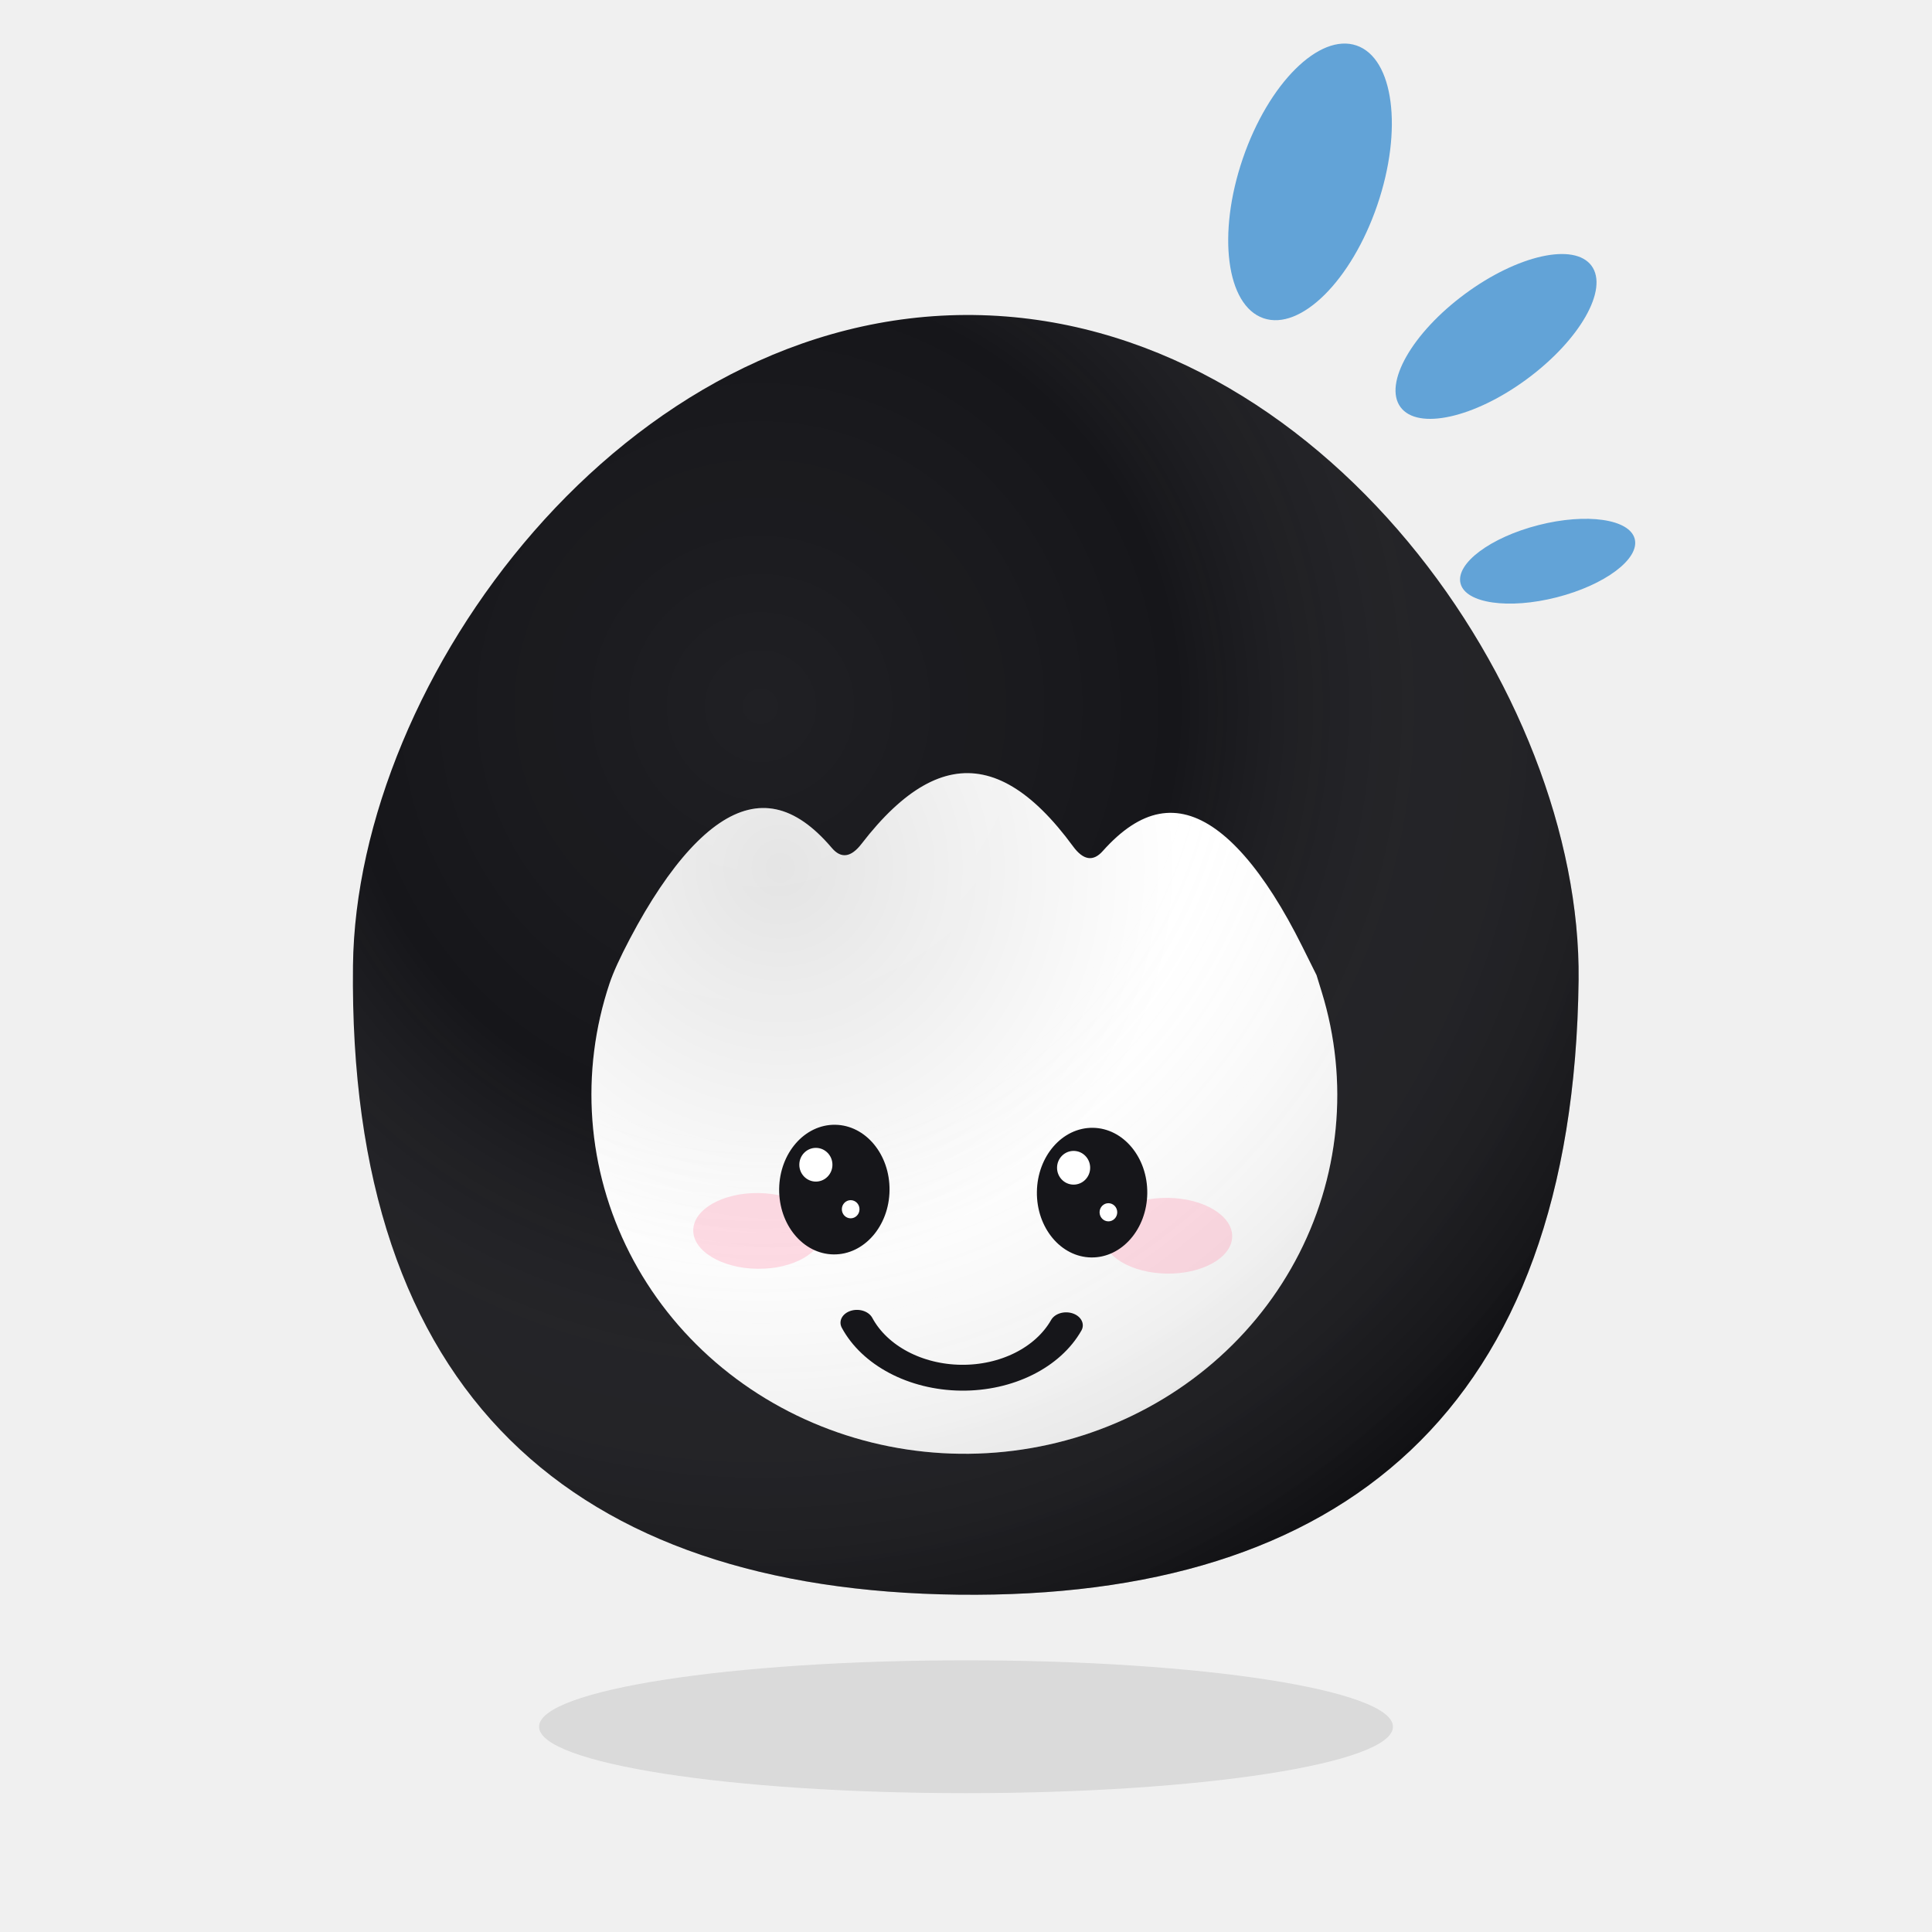
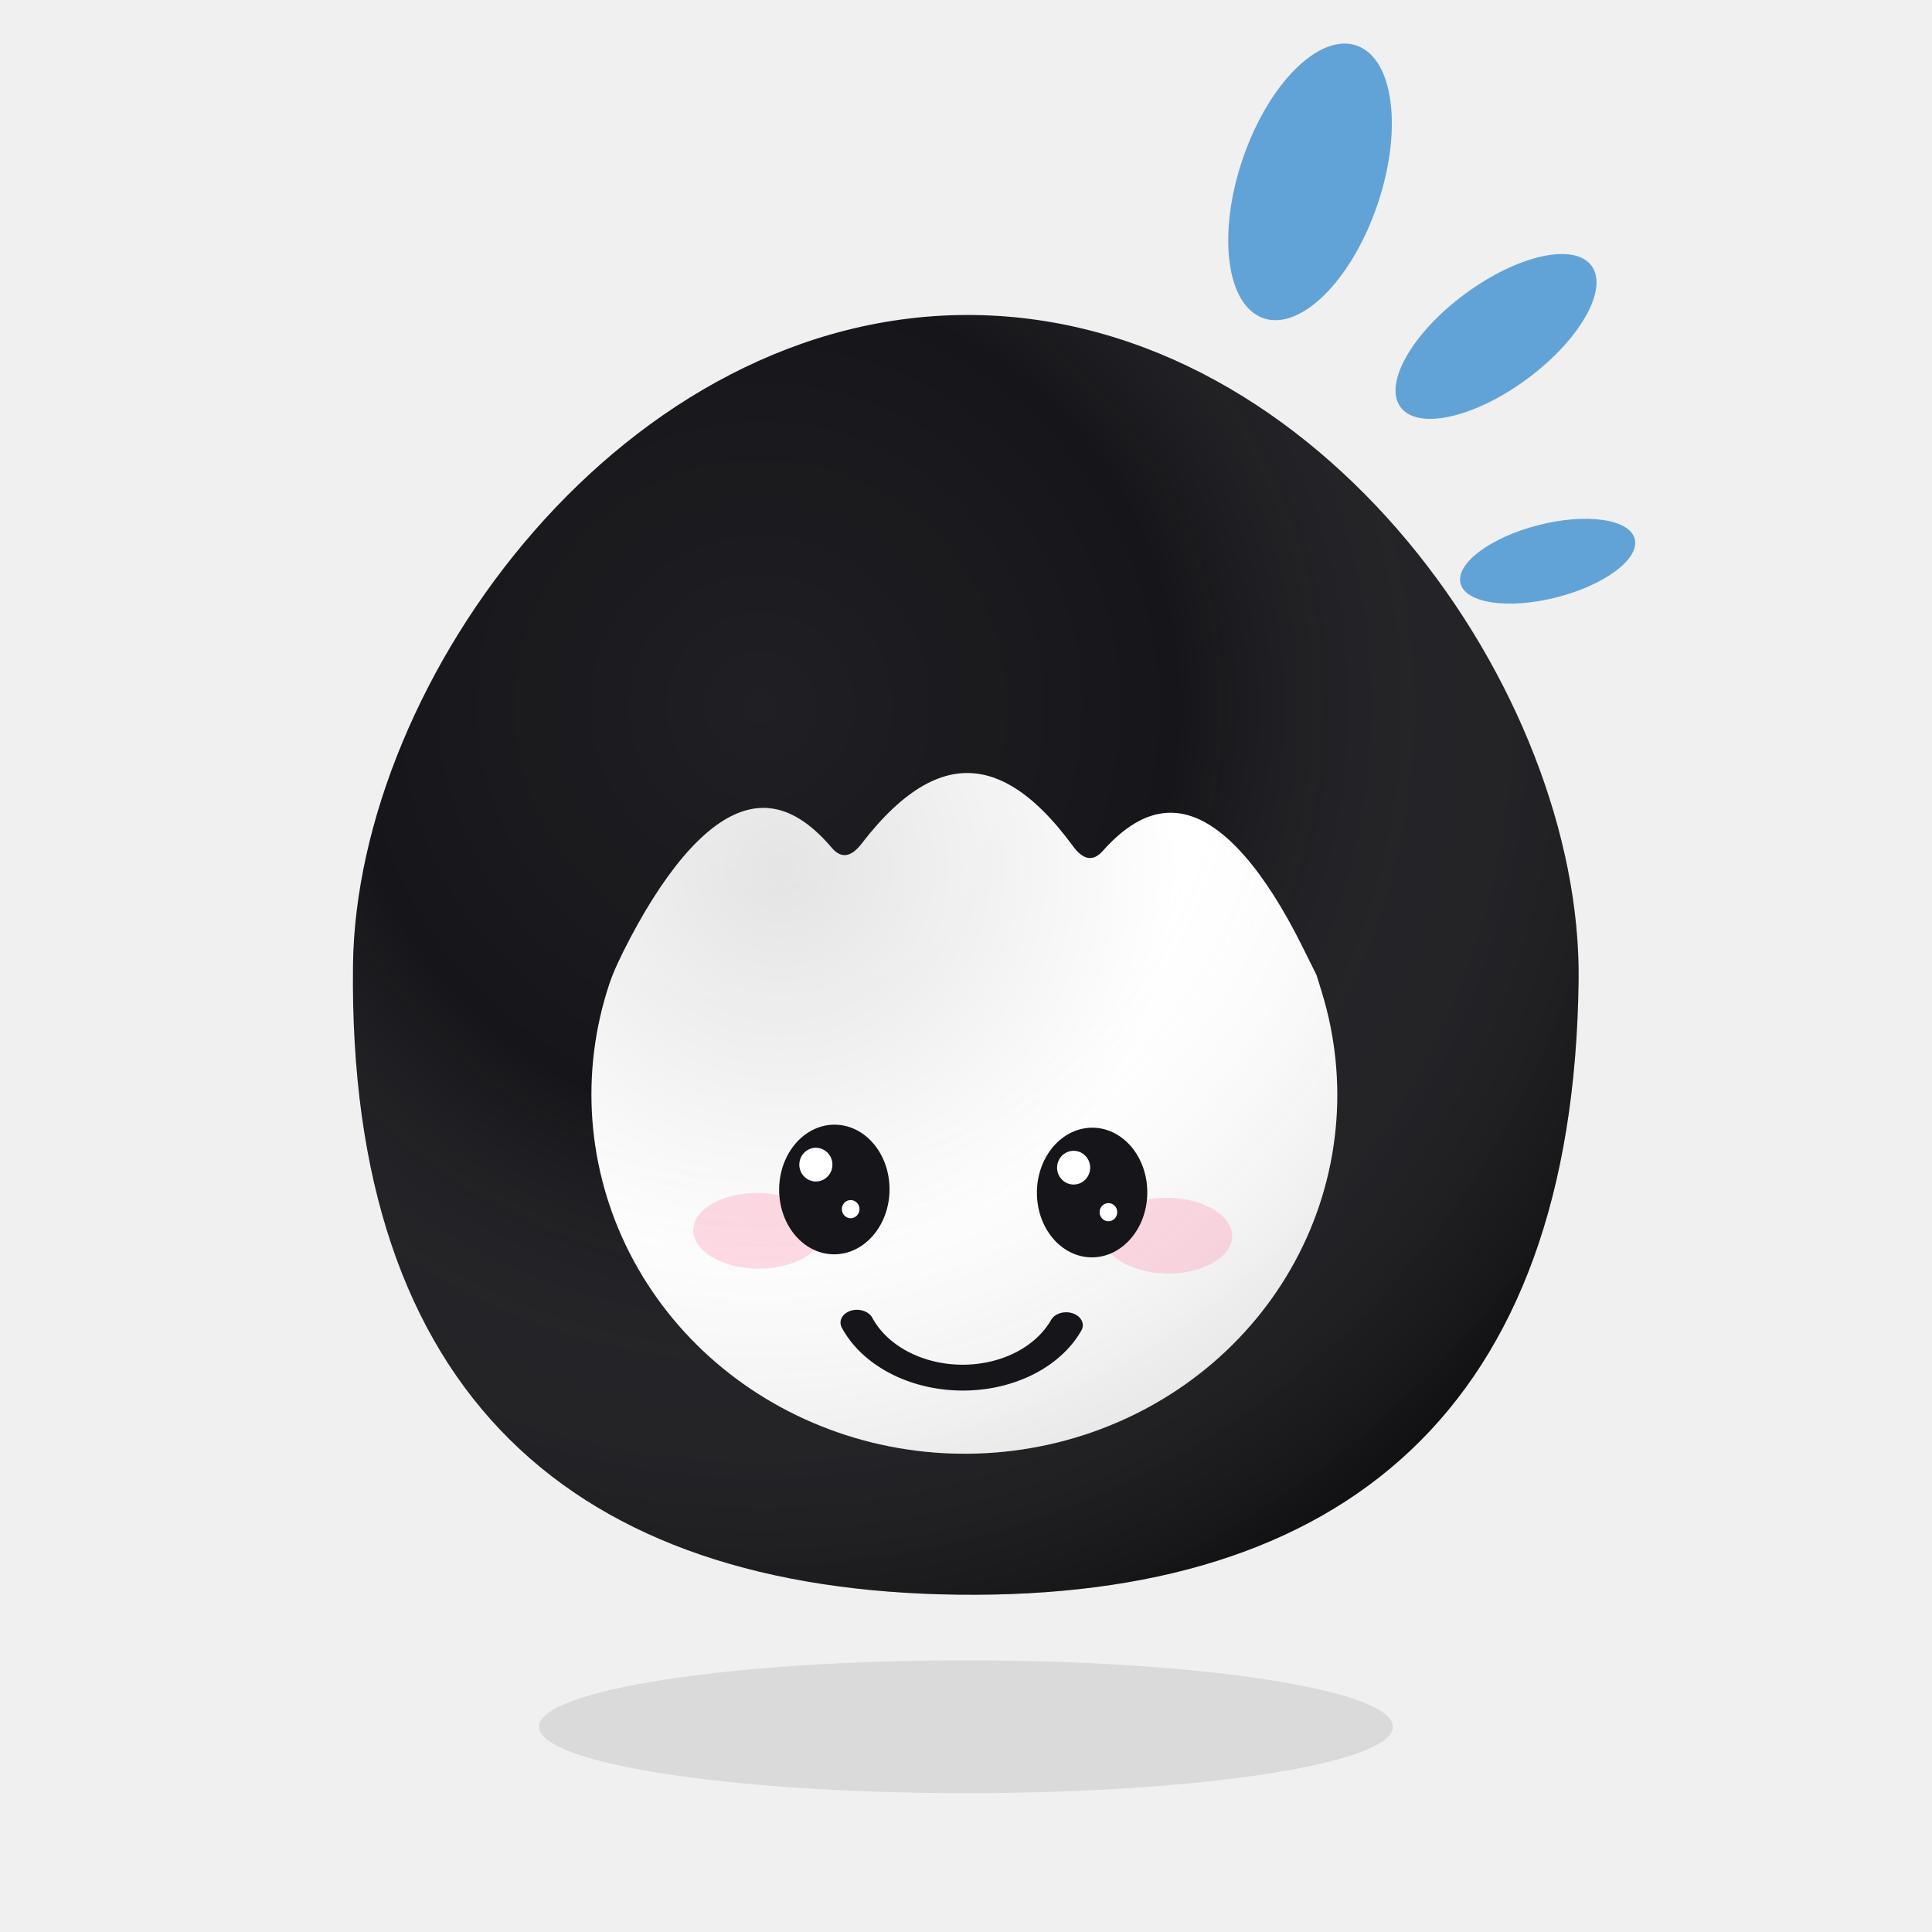
<svg xmlns="http://www.w3.org/2000/svg" width="320" height="320" viewBox="0 0 320 320">
  <defs>
    <radialGradient id="bg0" gradientUnits="userSpaceOnUse" cx="-34" cy="-40" r="162" fx="-34" fy="-40">
      <stop offset="0" stop-color="rgba(255,255,255,0.043)" />
      <stop offset="0.42" stop-color="rgba(255,255,255,0)" />
      <stop offset="1" stop-color="rgba(0,0,0,0.272)" />
    </radialGradient>
    <clipPath id="bc1">
      <path d="M0 -102.44C55.94 -102.44 98.5 -43.025 98.5 2.868C98.5 71.708 61.733 102.44 0 102.44C-61.733 102.44 -98.5 71.708 -98.5 2.868C-98.5 -43.025 -55.94 -102.44 0 -102.44Z" transform="matrix(1.015 0.012 -0.012 1.019 160 158.153)" />
    </clipPath>
    <clipPath id="bc2">
-       <path d="M57.232 2.627Q57.232 2.627 58.102 5.323Q58.973 8.02 59.571 10.783Q60.169 13.546 60.488 16.351Q60.808 19.155 60.847 21.974Q60.885 24.794 60.642 27.602Q60.399 30.41 59.876 33.18Q59.353 35.95 58.556 38.658Q57.76 41.365 56.696 43.983Q55.632 46.602 54.312 49.108Q52.992 51.614 51.428 53.985Q49.864 56.356 48.07 58.57Q46.277 60.783 44.271 62.82Q42.266 64.857 40.067 66.699Q37.867 68.54 35.495 70.171Q33.123 71.801 30.599 73.205Q28.076 74.609 25.424 75.775Q22.773 76.941 20.018 77.858Q17.263 78.776 14.43 79.437Q11.597 80.098 8.711 80.497Q5.825 80.895 2.912 81.029Q0 81.162 -2.912 81.029Q-5.825 80.895 -8.711 80.497Q-11.597 80.098 -14.43 79.437Q-17.263 78.776 -20.018 77.858Q-22.773 76.941 -25.424 75.775Q-28.076 74.609 -30.599 73.205Q-33.123 71.801 -35.495 70.171Q-37.867 68.54 -40.067 66.699Q-42.266 64.857 -44.271 62.82Q-46.277 60.783 -48.07 58.57Q-49.864 56.356 -51.428 53.985Q-52.992 51.614 -54.312 49.108Q-55.632 46.602 -56.696 43.983Q-57.76 41.365 -58.556 38.658Q-59.353 35.95 -59.876 33.18Q-60.399 30.41 -60.642 27.602Q-60.885 24.794 -60.847 21.974Q-60.808 19.155 -60.488 16.351Q-60.169 13.546 -59.571 10.783Q-58.973 8.02 -58.102 5.323Q-57.232 2.627 -54.856 -1.993Q-52.481 -6.613 -50.067 -10.281Q-47.653 -13.948 -45.257 -16.609Q-42.86 -19.27 -40.506 -20.905Q-38.153 -22.539 -35.843 -23.137Q-33.534 -23.734 -31.252 -23.28Q-28.97 -22.825 -26.691 -21.293Q-24.411 -19.761 -22.102 -17.117Q-19.794 -14.474 -17.254 -17.842Q-14.713 -21.21 -12.224 -23.597Q-9.735 -25.984 -7.289 -27.406Q-4.844 -28.828 -2.422 -29.3Q0 -29.772 2.422 -29.3Q4.844 -28.828 7.289 -27.406Q9.735 -25.984 12.224 -23.597Q14.713 -21.21 17.254 -17.842Q19.794 -14.474 22.102 -17.117Q24.411 -19.761 26.691 -21.293Q28.97 -22.825 31.252 -23.28Q33.534 -23.734 35.843 -23.137Q38.153 -22.539 40.506 -20.905Q42.86 -19.27 45.257 -16.609Q47.653 -13.948 50.067 -10.281Q52.481 -6.613 54.856 -1.993Q57.232 2.627 57.232 2.627Z" transform="matrix(1.015 0.012 -0.012 1.019 160 158.153)" />
+       <path d="M57.232 2.614Q57.232 2.614 58.102 5.31Q58.973 8.007 59.571 10.77Q60.169 13.533 60.488 16.338Q60.808 19.143 60.847 21.962Q60.885 24.782 60.642 27.59Q60.399 30.398 59.876 33.169Q59.353 35.939 58.556 38.646Q57.76 41.354 56.696 43.973Q55.632 46.591 54.312 49.098Q52.992 51.604 51.428 53.975Q49.864 56.346 48.07 58.56Q46.277 60.774 44.271 62.811Q42.266 64.848 40.067 66.69Q37.867 68.531 35.495 70.162Q33.123 71.792 30.599 73.196Q28.076 74.6 25.424 75.766Q22.773 76.932 20.018 77.85Q17.263 78.767 14.43 79.428Q11.597 80.089 8.711 80.488Q5.825 80.887 2.912 81.021Q0 81.154 -2.912 81.021Q-5.825 80.887 -8.711 80.488Q-11.597 80.089 -14.43 79.428Q-17.263 78.767 -20.018 77.85Q-22.773 76.932 -25.424 75.766Q-28.076 74.6 -30.599 73.196Q-33.123 71.792 -35.495 70.162Q-37.867 68.531 -40.067 66.69Q-42.266 64.848 -44.271 62.811Q-46.277 60.774 -48.07 58.56Q-49.864 56.346 -51.428 53.975Q-52.992 51.604 -54.312 49.098Q-55.632 46.591 -56.696 43.973Q-57.76 41.354 -58.556 38.646Q-59.353 35.939 -59.876 33.169Q-60.399 30.398 -60.642 27.59Q-60.885 24.782 -60.847 21.962Q-60.808 19.143 -60.488 16.338Q-60.169 13.533 -59.571 10.77Q-58.973 8.007 -58.102 5.31Q-57.232 2.614 -54.856 -2.007Q-52.481 -6.627 -50.067 -10.295Q-47.653 -13.963 -45.257 -16.624Q-42.86 -19.285 -40.506 -20.92Q-38.153 -22.555 -35.843 -23.152Q-33.534 -23.75 -31.252 -23.295Q-28.97 -22.841 -26.691 -21.309Q-24.411 -19.777 -22.102 -17.134Q-19.794 -14.491 -17.254 -17.859Q-14.713 -21.226 -12.224 -23.614Q-9.735 -26.001 -7.289 -27.423Q-4.844 -28.845 -2.422 -29.317Q0 -29.789 2.422 -29.317Q4.844 -28.845 7.289 -27.423Q9.735 -26.001 12.224 -23.614Q14.713 -21.226 17.254 -17.859Q19.794 -14.491 22.102 -17.134Q24.411 -19.777 26.691 -21.309Q28.97 -22.841 31.252 -23.295Q33.534 -23.75 35.843 -23.152Q38.153 -22.555 40.506 -20.92Q42.86 -19.285 45.257 -16.624Q47.653 -13.963 50.067 -10.295Q52.481 -6.627 54.856 -2.007Q57.232 2.614 57.232 2.614Z" transform="matrix(1.015 0.012 -0.012 1.019 160 158.153)" />
    </clipPath>
-     <radialGradient id="bg1" gradientUnits="userSpaceOnUse" cx="-30.461" cy="-13.799" r="108.443" fx="-30.461" fy="-13.799">
+     <radialGradient id="bg1" gradientUnits="userSpaceOnUse" cx="-30.461" cy="-13.813" r="108.451" fx="-30.461" fy="-13.813">
      <stop offset="0" stop-color="rgba(0,0,0,0.112)" />
      <stop offset="0.6" stop-color="rgba(0,0,0,0)" />
    </radialGradient>
    <radialGradient id="bg2" gradientUnits="userSpaceOnUse" cx="-34" cy="-40" r="162" fx="-34" fy="-40">
      <stop offset="0" stop-color="rgba(255,255,255,0.1)" />
      <stop offset="0.42" stop-color="rgba(255,255,255,0)" />
      <stop offset="1" stop-color="rgba(0,0,0,0.2)" />
    </radialGradient>
  </defs>
  <path d="M70.715 126C70.715 132.075 39.055 137 0 137C-39.055 137 -70.715 132.075 -70.715 126C-70.715 119.925 -39.055 115 0 115C39.055 115 70.715 119.925 70.715 126" fill="rgba(22,22,26,0.13)" fill-opacity="0.8" transform="matrix(1 0 0 1 160 160)" />
  <path d="M0 -104C56.792 -104 100 -43.68 100 2.912C100 72.8 62.674 104 0 104C-62.674 104 -100 72.8 -100 2.912C-100 -43.68 -56.792 -104 0 -104Z" fill="#16161A" transform="matrix(1.015 0.012 -0.012 1.019 160 158.153)" />
  <path d="M0 -104C56.792 -104 100 -43.68 100 2.912C100 72.8 62.674 104 0 104C-62.674 104 -100 72.8 -100 2.912C-100 -43.68 -56.792 -104 0 -104Z" fill="url(#bg0)" transform="matrix(1.015 0.012 -0.012 1.019 160 158.153)" />
  <g clip-path="url(#bc1)">
-     <path d="M57.232 2.627Q57.232 2.627 58.102 5.323Q58.973 8.02 59.571 10.783Q60.169 13.546 60.488 16.351Q60.808 19.155 60.847 21.974Q60.885 24.794 60.642 27.602Q60.399 30.41 59.876 33.18Q59.353 35.95 58.556 38.658Q57.76 41.365 56.696 43.983Q55.632 46.602 54.312 49.108Q52.992 51.614 51.428 53.985Q49.864 56.356 48.07 58.57Q46.277 60.783 44.271 62.82Q42.266 64.857 40.067 66.699Q37.867 68.54 35.495 70.171Q33.123 71.801 30.599 73.205Q28.076 74.609 25.424 75.775Q22.773 76.941 20.018 77.858Q17.263 78.776 14.43 79.437Q11.597 80.098 8.711 80.497Q5.825 80.895 2.912 81.029Q0 81.162 -2.912 81.029Q-5.825 80.895 -8.711 80.497Q-11.597 80.098 -14.43 79.437Q-17.263 78.776 -20.018 77.858Q-22.773 76.941 -25.424 75.775Q-28.076 74.609 -30.599 73.205Q-33.123 71.801 -35.495 70.171Q-37.867 68.54 -40.067 66.699Q-42.266 64.857 -44.271 62.82Q-46.277 60.783 -48.07 58.57Q-49.864 56.356 -51.428 53.985Q-52.992 51.614 -54.312 49.108Q-55.632 46.602 -56.696 43.983Q-57.76 41.365 -58.556 38.658Q-59.353 35.95 -59.876 33.18Q-60.399 30.41 -60.642 27.602Q-60.885 24.794 -60.847 21.974Q-60.808 19.155 -60.488 16.351Q-60.169 13.546 -59.571 10.783Q-58.973 8.02 -58.102 5.323Q-57.232 2.627 -54.856 -1.993Q-52.481 -6.613 -50.067 -10.281Q-47.653 -13.948 -45.257 -16.609Q-42.86 -19.27 -40.506 -20.905Q-38.153 -22.539 -35.843 -23.137Q-33.534 -23.734 -31.252 -23.28Q-28.97 -22.825 -26.691 -21.293Q-24.411 -19.761 -22.102 -17.117Q-19.794 -14.474 -17.254 -17.842Q-14.713 -21.21 -12.224 -23.597Q-9.735 -25.984 -7.289 -27.406Q-4.844 -28.828 -2.422 -29.3Q0 -29.772 2.422 -29.3Q4.844 -28.828 7.289 -27.406Q9.735 -25.984 12.224 -23.597Q14.713 -21.21 17.254 -17.842Q19.794 -14.474 22.102 -17.117Q24.411 -19.761 26.691 -21.293Q28.97 -22.825 31.252 -23.28Q33.534 -23.734 35.843 -23.137Q38.153 -22.539 40.506 -20.905Q42.86 -19.27 45.257 -16.609Q47.653 -13.948 50.067 -10.281Q52.481 -6.613 54.856 -1.993Q57.232 2.627 57.232 2.627Z" fill="#FFFFFF" transform="matrix(1.015 0.012 -0.012 1.019 160 158.153)" />
+     <path d="M57.232 2.614Q57.232 2.614 58.102 5.31Q58.973 8.007 59.571 10.77Q60.169 13.533 60.488 16.338Q60.808 19.143 60.847 21.962Q60.885 24.782 60.642 27.59Q60.399 30.398 59.876 33.169Q59.353 35.939 58.556 38.646Q57.76 41.354 56.696 43.973Q55.632 46.591 54.312 49.098Q52.992 51.604 51.428 53.975Q49.864 56.346 48.07 58.56Q46.277 60.774 44.271 62.811Q42.266 64.848 40.067 66.69Q37.867 68.531 35.495 70.162Q33.123 71.792 30.599 73.196Q28.076 74.6 25.424 75.766Q22.773 76.932 20.018 77.85Q17.263 78.767 14.43 79.428Q11.597 80.089 8.711 80.488Q5.825 80.887 2.912 81.021Q0 81.154 -2.912 81.021Q-5.825 80.887 -8.711 80.488Q-11.597 80.089 -14.43 79.428Q-17.263 78.767 -20.018 77.85Q-22.773 76.932 -25.424 75.766Q-28.076 74.6 -30.599 73.196Q-33.123 71.792 -35.495 70.162Q-37.867 68.531 -40.067 66.69Q-42.266 64.848 -44.271 62.811Q-46.277 60.774 -48.07 58.56Q-49.864 56.346 -51.428 53.975Q-52.992 51.604 -54.312 49.098Q-55.632 46.591 -56.696 43.973Q-57.76 41.354 -58.556 38.646Q-59.353 35.939 -59.876 33.169Q-60.399 30.398 -60.642 27.59Q-60.885 24.782 -60.847 21.962Q-60.808 19.143 -60.488 16.338Q-60.169 13.533 -59.571 10.77Q-58.973 8.007 -58.102 5.31Q-57.232 2.614 -54.856 -2.007Q-52.481 -6.627 -50.067 -10.295Q-47.653 -13.963 -45.257 -16.624Q-42.86 -19.285 -40.506 -20.92Q-38.153 -22.555 -35.843 -23.152Q-33.534 -23.75 -31.252 -23.295Q-28.97 -22.841 -26.691 -21.309Q-24.411 -19.777 -22.102 -17.134Q-19.794 -14.491 -17.254 -17.859Q-14.713 -21.226 -12.224 -23.614Q-9.735 -26.001 -7.289 -27.423Q-4.844 -28.845 -2.422 -29.317Q0 -29.789 2.422 -29.317Q4.844 -28.845 7.289 -27.423Q9.735 -26.001 12.224 -23.614Q14.713 -21.226 17.254 -17.859Q19.794 -14.491 22.102 -17.134Q24.411 -19.777 26.691 -21.309Q28.97 -22.841 31.252 -23.295Q33.534 -23.75 35.843 -23.152Q38.153 -22.555 40.506 -20.92Q42.86 -19.285 45.257 -16.624Q47.653 -13.963 50.067 -10.295Q52.481 -6.627 54.856 -2.007Q57.232 2.614 57.232 2.614Z" fill="#FFFFFF" transform="matrix(1.015 0.012 -0.012 1.019 160 158.153)" />
    <g clip-path="url(#bc2)">
-       <path d="M97.476 22.544C97.476 76.378 53.834 120.02 0 120.02C-53.834 120.02 -97.476 76.378 -97.476 22.544C-97.476 -31.29 -53.834 -74.932 0 -74.932C53.834 -74.932 97.476 -31.29 97.476 22.544" fill="url(#bg1)" transform="matrix(1.015 0.012 -0.012 1.019 160 158.153)" />
+       <path d="M97.476 22.532C97.476 76.366 53.834 120.008 0 120.008C-53.834 120.008 -97.476 76.366 -97.476 22.532C-97.476 -31.302 -53.834 -74.944 0 -74.944C53.834 -74.944 97.476 -31.302 97.476 22.532" fill="url(#bg1)" transform="matrix(1.015 0.012 -0.012 1.019 160 158.153)" />
    </g>
    <g clip-path="url(#bc2)">
-       <path d="M97.476 22.544C97.476 76.378 53.834 120.02 0 120.02C-53.834 120.02 -97.476 76.378 -97.476 22.544C-97.476 -31.29 -53.834 -74.932 0 -74.932C53.834 -74.932 97.476 -31.29 97.476 22.544" fill="url(#bg2)" transform="matrix(1.015 0.012 -0.012 1.019 160 158.153)" />
+       <path d="M97.476 22.532C97.476 76.366 53.834 120.008 0 120.008C-53.834 120.008 -97.476 76.366 -97.476 22.532C-97.476 -31.302 -53.834 -74.944 0 -74.944C53.834 -74.944 97.476 -31.302 97.476 22.532" fill="url(#bg2)" transform="matrix(1.015 0.012 -0.012 1.019 160 158.153)" />
    </g>
    <g clip-path="url(#bc2)">
-       <path d="M11.5 0C11.5 3.866 6.351 7 0 7C-6.351 7 -11.5 3.866 -11.5 0C-11.5 -3.866 -6.351 -7 0 -7C6.351 -7 11.5 -3.866 11.5 0" fill="rgba(255,138,168,0.42)" fill-opacity="0.7" transform="matrix(0.932 0.011 -0.011 0.896 125.542 203.878)" />
-       <path d="M11.5 0C11.5 3.866 6.351 7 0 7C-6.351 7 -11.5 3.866 -11.5 0C-11.5 -3.866 -6.351 -7 0 -7C6.351 -7 11.5 -3.866 11.5 0" fill="rgba(255,138,168,0.42)" fill-opacity="0.7" transform="matrix(0.932 0.011 -0.011 0.896 193.371 204.677)" />
+       <path d="M11.5 0C11.5 3.866 6.351 7 0 7C-6.351 7 -11.5 3.866 -11.5 0C-11.5 -3.866 -6.351 -7 0 -7C6.351 -7 11.5 -3.866 11.5 0" fill="rgba(255,138,168,0.42)" fill-opacity="0.7" transform="matrix(0.932 0.011 -0.011 0.896 125.539 203.863)" />
+       <path d="M11.5 0C11.5 3.866 6.351 7 0 7C-6.351 7 -11.5 3.866 -11.5 0C-11.5 -3.866 -6.351 -7 0 -7C6.351 -7 11.5 -3.866 11.5 0" fill="rgba(255,138,168,0.42)" fill-opacity="0.7" transform="matrix(0.932 0.011 -0.011 0.896 193.374 204.662)" />
    </g>
    <g clip-path="url(#bc2)">
-       <path d="M9.28 0C9.28 6.362 5.125 11.52 0 11.52C-5.125 11.52 -9.28 6.362 -9.28 0C-9.28 -6.362 -5.125 -11.52 0 -11.52C5.125 -11.52 9.28 -6.362 9.28 0" fill="#16161A" transform="matrix(0.985 0.012 -0.011 0.932 138.194 197.034)" />
-       <path d="M-0.371 -4.378C-0.371 -2.723 -1.618 -1.382 -3.155 -1.382C-4.693 -1.382 -5.939 -2.723 -5.939 -4.378C-5.939 -6.032 -4.693 -7.373 -3.155 -7.373C-1.618 -7.373 -0.371 -6.032 -0.371 -4.378" fill="#FFFFFF" transform="matrix(0.985 0.012 -0.011 0.932 138.194 197.034)" />
-       <path d="M4.269 3.456C4.269 4.347 3.604 5.069 2.784 5.069C1.964 5.069 1.299 4.347 1.299 3.456C1.299 2.565 1.964 1.843 2.784 1.843C3.604 1.843 4.269 2.565 4.269 3.456" fill="#FFFFFF" transform="matrix(0.985 0.012 -0.011 0.932 138.194 197.034)" />
-       <path d="M9.28 0C9.28 6.362 5.125 11.52 0 11.52C-5.125 11.52 -9.28 6.362 -9.28 0C-9.28 -6.362 -5.125 -11.52 0 -11.52C5.125 -11.52 9.28 -6.362 9.28 0" fill="#16161A" transform="matrix(0.985 0.012 -0.011 0.932 180.883 197.537)" />
-       <path d="M-0.371 -4.378C-0.371 -2.723 -1.618 -1.382 -3.155 -1.382C-4.693 -1.382 -5.939 -2.723 -5.939 -4.378C-5.939 -6.032 -4.693 -7.373 -3.155 -7.373C-1.618 -7.373 -0.371 -6.032 -0.371 -4.378" fill="#FFFFFF" transform="matrix(0.985 0.012 -0.011 0.932 180.883 197.537)" />
-       <path d="M4.269 3.456C4.269 4.347 3.604 5.069 2.784 5.069C1.964 5.069 1.299 4.347 1.299 3.456C1.299 2.565 1.964 1.843 2.784 1.843C3.604 1.843 4.269 2.565 4.269 3.456" fill="#FFFFFF" transform="matrix(0.985 0.012 -0.011 0.932 180.883 197.537)" />
-       <path d="M17.07 0.187C14.125 6.994 7.417 11.4 0 11.4C-7.417 11.4 -14.125 6.994 -17.07 0.187" fill="none" stroke="#16161A" stroke-width="5.4" stroke-linecap="round" stroke-linejoin="round" transform="matrix(1.015 0.012 -0.009 0.793 159.281 219.153)" />
+       <path d="M9.28 0C9.28 6.362 5.125 11.52 0 11.52C-5.125 11.52 -9.28 6.362 -9.28 0C-9.28 -6.362 -5.125 -11.52 0 -11.52C5.125 -11.52 9.28 -6.362 9.28 0" fill="#16161A" transform="matrix(0.985 0.012 -0.011 0.932 138.193 197.018)" />
+       <path d="M-0.371 -4.378C-0.371 -2.723 -1.618 -1.382 -3.155 -1.382C-4.693 -1.382 -5.939 -2.723 -5.939 -4.378C-5.939 -6.032 -4.693 -7.373 -3.155 -7.373C-1.618 -7.373 -0.371 -6.032 -0.371 -4.378" fill="#FFFFFF" transform="matrix(0.985 0.012 -0.011 0.932 138.193 197.018)" />
+       <path d="M4.269 3.456C4.269 4.347 3.604 5.069 2.784 5.069C1.964 5.069 1.299 4.347 1.299 3.456C1.299 2.565 1.964 1.843 2.784 1.843C3.604 1.843 4.269 2.565 4.269 3.456" fill="#FFFFFF" transform="matrix(0.985 0.012 -0.011 0.932 138.193 197.018)" />
+       <path d="M9.28 0C9.28 6.362 5.125 11.52 0 11.52C-5.125 11.52 -9.28 6.362 -9.28 0C-9.28 -6.362 -5.125 -11.52 0 -11.52C5.125 -11.52 9.28 -6.362 9.28 0" fill="#16161A" transform="matrix(0.985 0.012 -0.011 0.932 180.886 197.521)" />
+       <path d="M-0.371 -4.378C-0.371 -2.723 -1.618 -1.382 -3.155 -1.382C-4.693 -1.382 -5.939 -2.723 -5.939 -4.378C-5.939 -6.032 -4.693 -7.373 -3.155 -7.373C-1.618 -7.373 -0.371 -6.032 -0.371 -4.378" fill="#FFFFFF" transform="matrix(0.985 0.012 -0.011 0.932 180.886 197.521)" />
+       <path d="M4.269 3.456C4.269 4.347 3.604 5.069 2.784 5.069C1.964 5.069 1.299 4.347 1.299 3.456C1.299 2.565 1.964 1.843 2.784 1.843C3.604 1.843 4.269 2.565 4.269 3.456" fill="#FFFFFF" transform="matrix(0.985 0.012 -0.011 0.932 180.886 197.521)" />
+       <path d="M17.07 0.187C14.125 6.994 7.417 11.4 0 11.4C-7.417 11.4 -14.125 6.994 -17.07 0.187" fill="none" stroke="#16161A" stroke-width="5.4" stroke-linecap="round" stroke-linejoin="round" transform="matrix(1.015 0.012 -0.009 0.793 159.281 219.14)" />
    </g>
  </g>
  <path d="M11.61 0C11.61 12.939 6.412 23.428 0 23.428C-6.412 23.428 -11.61 12.939 -11.61 0C-11.61 -12.939 -6.412 -23.428 0 -23.428C6.412 -23.428 11.61 -12.939 11.61 0" fill="#1478C9" fill-opacity="0.644" transform="matrix(0.96 0.33 -0.329 0.964 216.982 30.125)" />
  <path d="M8.564 0C8.564 10.697 4.73 19.368 0 19.368C-4.73 19.368 -8.564 10.697 -8.564 0C-8.564 -10.697 -4.73 -19.368 0 -19.368C4.73 -19.368 8.564 -10.697 8.564 0" fill="#1478C9" fill-opacity="0.644" transform="matrix(0.602 0.821 -0.817 0.604 247.788 55.726)" />
  <path d="M6.053 0C6.053 8.105 3.343 14.676 0 14.676C-3.343 14.676 -6.053 8.105 -6.053 0C-6.053 -8.105 -3.343 -14.676 0 -14.676C3.343 -14.676 6.053 -8.105 6.053 0" fill="#1478C9" fill-opacity="0.644" transform="matrix(0.25 0.988 -0.983 0.251 256.337 92.953)" />
</svg>
